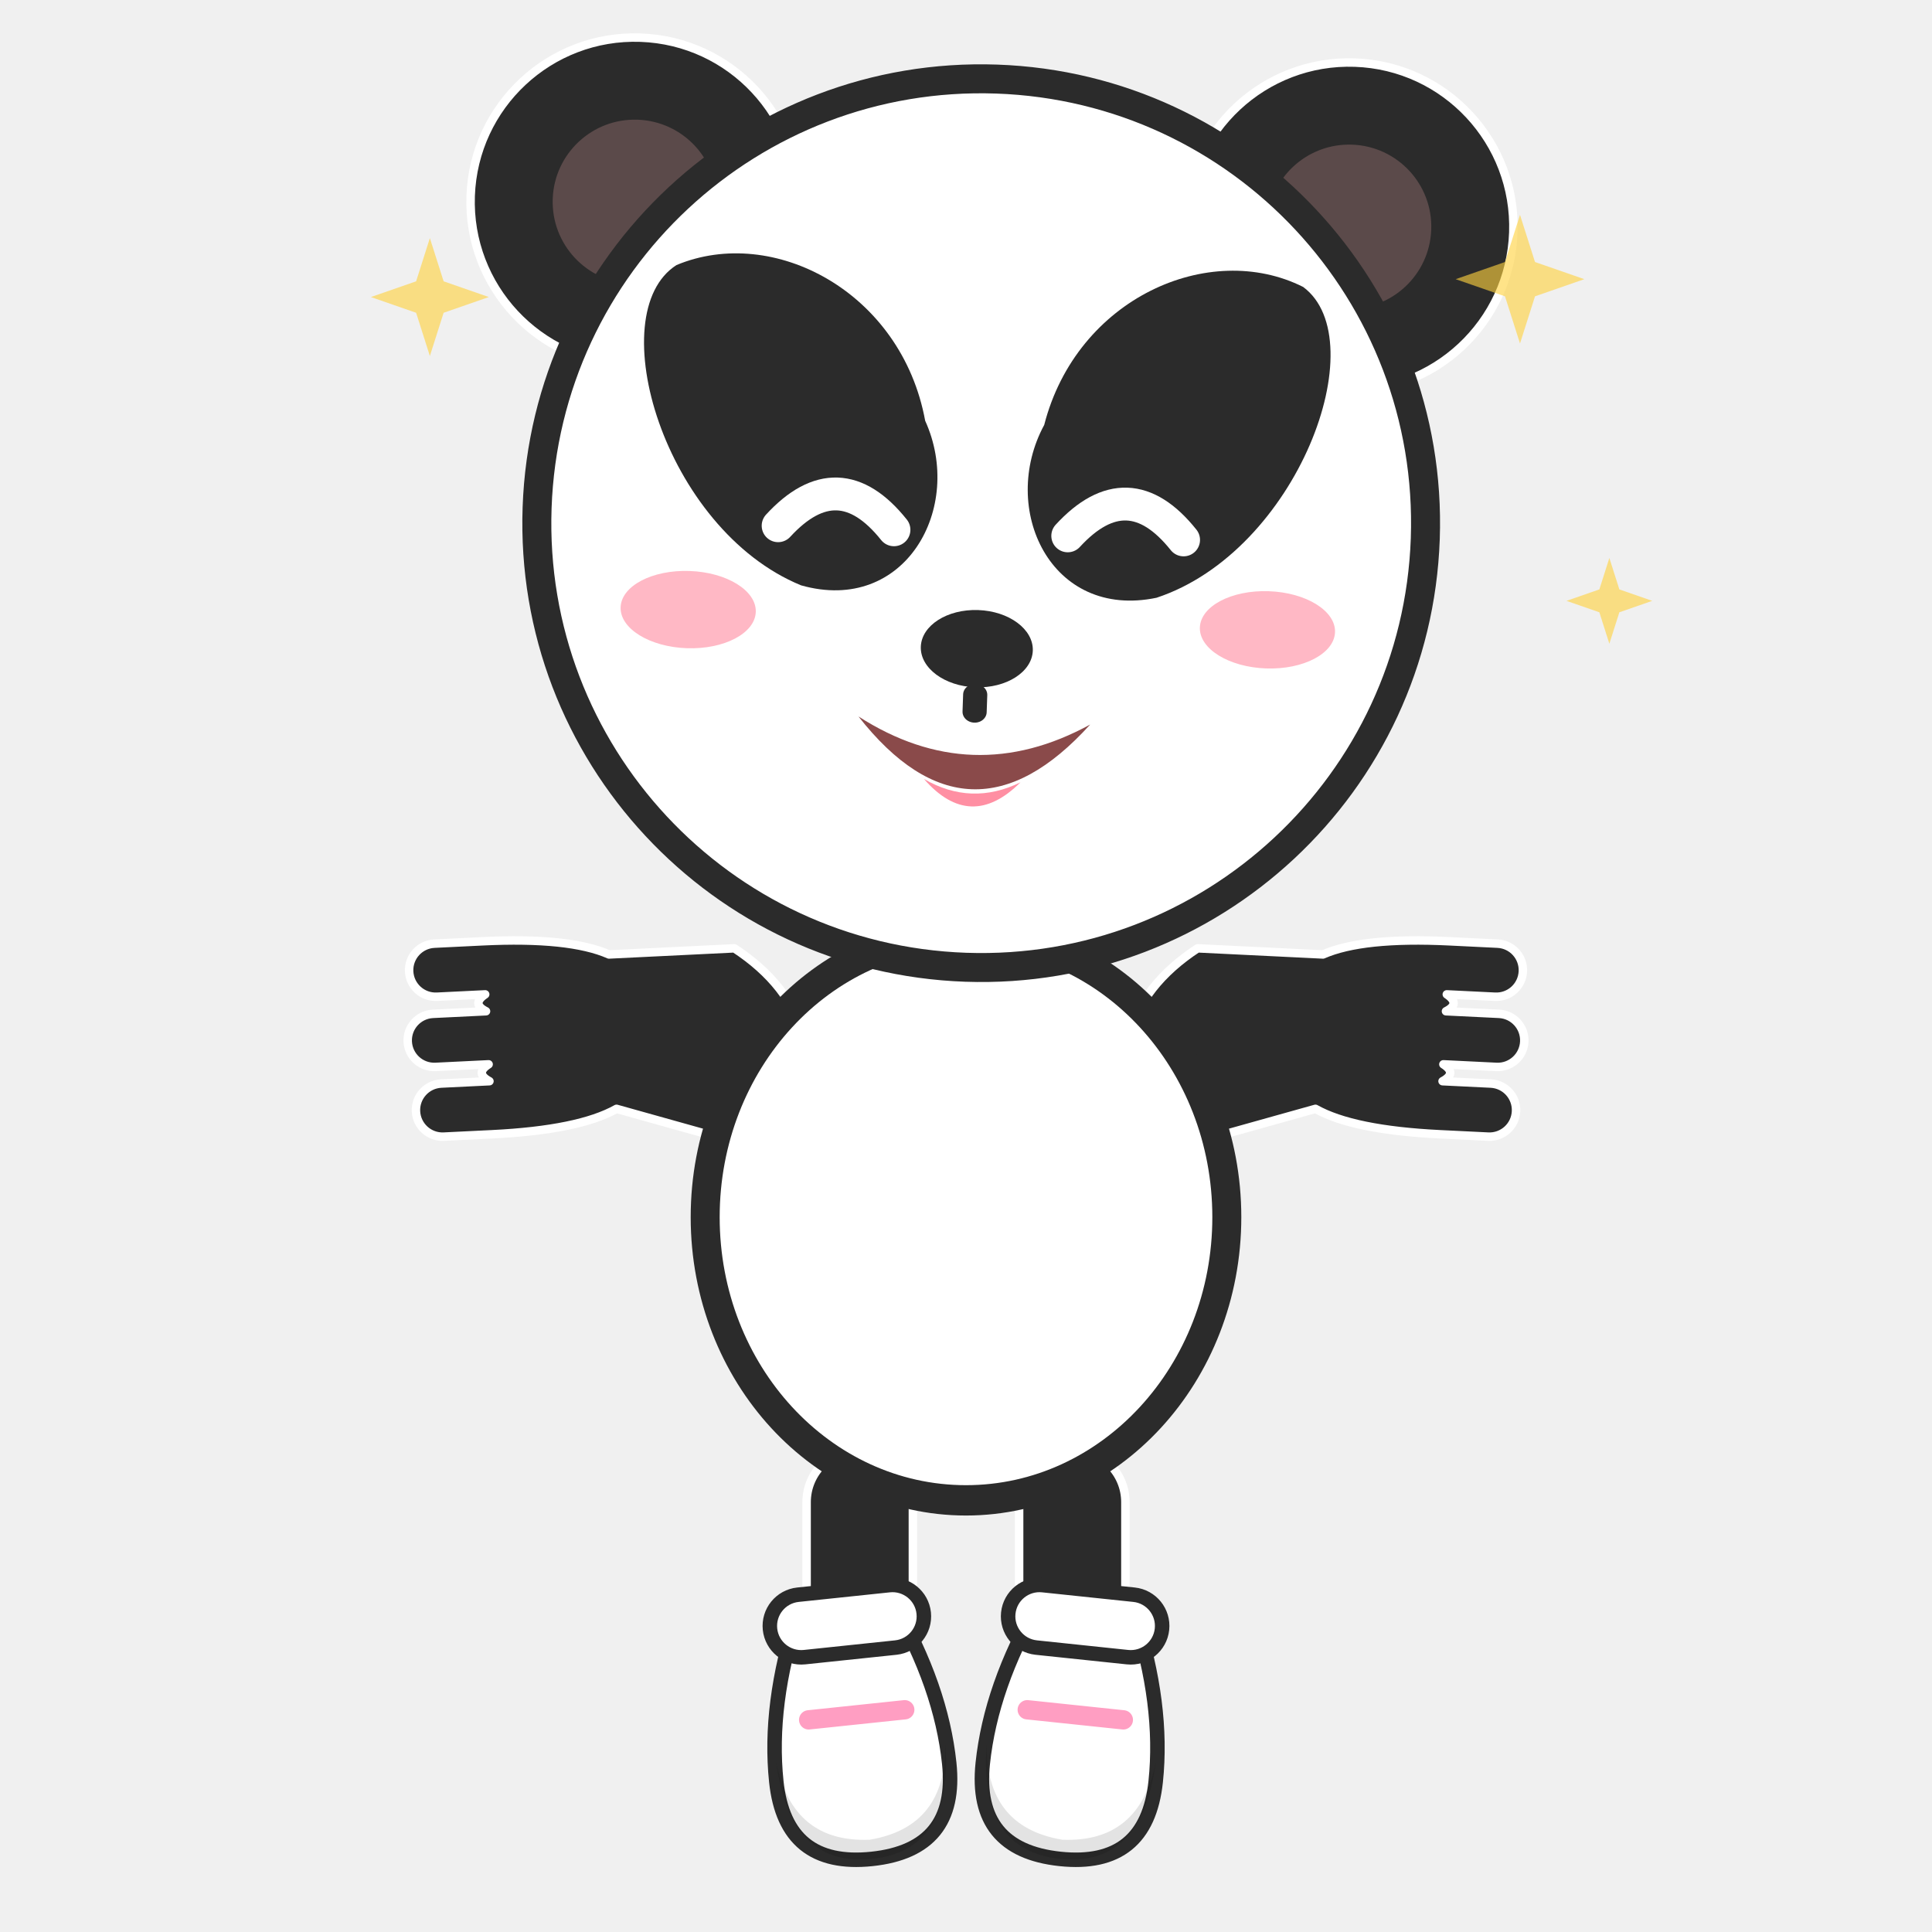
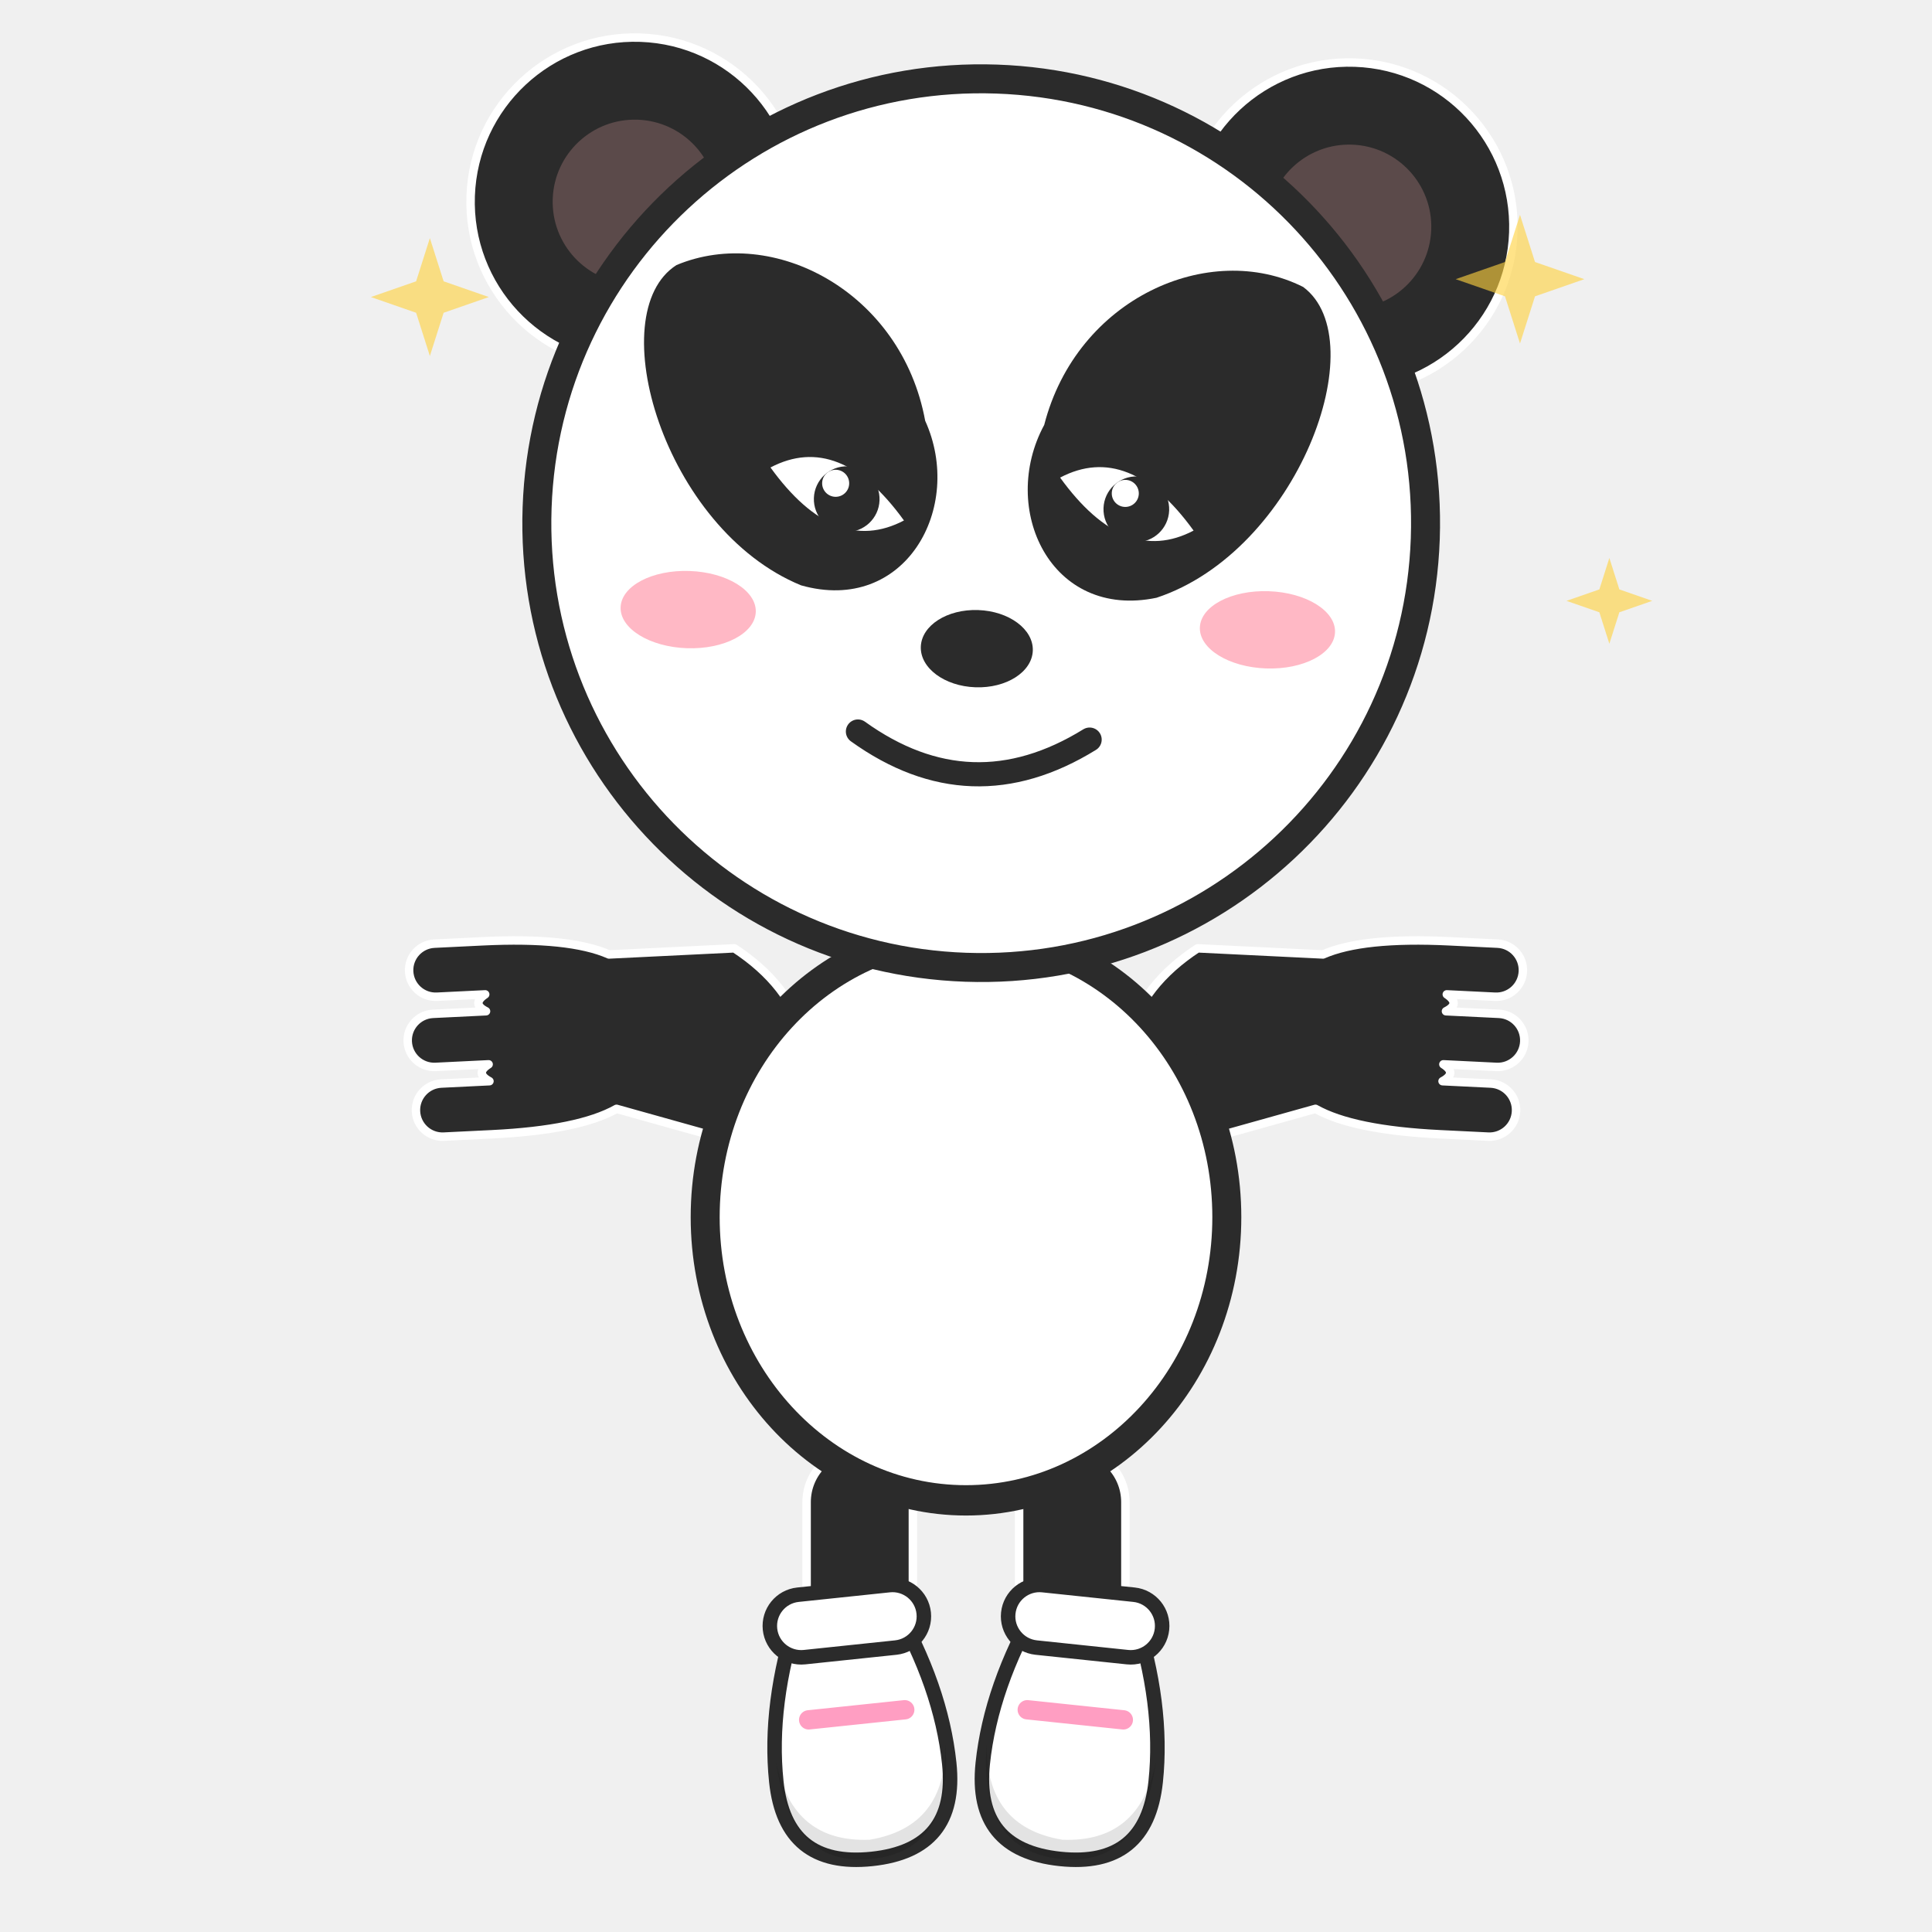
<svg xmlns="http://www.w3.org/2000/svg" viewBox="0 0 200 200" width="200" height="200" role="img" aria-label="Panda feliz">
  <defs>
    <g id="foot">
      <path d="M84 170Q80 179 80 187Q80 196 89 196Q98 196 98 187Q98 179 94 170Z" fill="#fff" stroke="#2b2b2b" stroke-width="1.5" />
      <path d="M80.2 185Q80.5 196 89 196Q97.5 196 97.8 185Q97 193.5 89 194Q81 193.5 80.2 185Z" fill="#000" opacity="0.11" />
      <rect x="81" y="168" width="16" height="6.5" rx="3.25" fill="#fff" stroke="#2b2b2b" stroke-width="1.5" />
      <path d="M84 181H94" fill="none" stroke="#ff9ec2" stroke-width="2" stroke-linecap="round" />
    </g>
    <path id="patch" d="M71 29C63 33 67 55 80 62C90 66 97 56 94 47C93 34 81 26 71 29Z" fill="#2b2b2b" />
    <path id="spark" d="M0 -6 L1.4 -1.6 L6 0 L1.4 1.6 L0 6 L-1.4 1.6 L-6 0 L-1.4 -1.6 Z" />
    <path id="arm" d="M82 116Q68 110 60 121L60 134Q58 138 58 147L58 152A2.75 2.75 0 0 0 63.5 152L63.5 147Q64.4 148.5 65.25 147L65.25 152.5A2.75 2.75 0 0 0 70.75 152.5L70.75 147Q71.6 148.5 72.5 147L72.5 152A2.75 2.75 0 0 0 78 152L78 147Q78 138 76 134L82 116Z" />
  </defs>
  <g class="panda" data-emotion="feliz" fill="#2b2b2b" stroke-linejoin="round">
    <g class="legs" stroke="#fff" stroke-width="0.875">
      <rect x="83.5" y="150" width="11" height="30" rx="5.5" />
      <rect x="105.5" y="150" width="11" height="30" rx="5.5" />
    </g>
    <use href="#foot" transform="translate(0 -0.50) translate(0 -3) rotate(-6 89 184)" />
    <use href="#foot" transform="translate(0 -0.50) matrix(-1 0 0 1 200 0) translate(0 -3) rotate(-6 89 184)" />
    <g class="arms" stroke="#fff" stroke-width="0.875">
      <g transform="rotate(5.20 80 118) rotate(82 80 118)">
        <use href="#arm" />
      </g>
      <g transform="rotate(-5.20 120 118) matrix(-1 0 0 1 200 0) rotate(82 80 118)">
        <use href="#arm" />
      </g>
    </g>
    <ellipse transform="translate(100 126) scale(1 1.047) translate(-100 -126)" class="body" cx="100" cy="126" rx="27" ry="28" fill="#fff" stroke="#2b2b2b" stroke-width="3" />
    <g class="head" transform="rotate(-1.00 100 102) translate(0 -1.87) rotate(3 100 102)">
      <g class="ears" stroke="#fff" stroke-width="0.875">
        <circle cx="63" cy="24" r="17" />
        <circle cx="137" cy="24" r="17" />
      </g>
      <circle cx="63" cy="24" r="8.5" fill="#5b4a4a" />
      <circle cx="137" cy="24" r="8.5" fill="#5b4a4a" />
      <circle class="skull" cx="100" cy="56" r="46" fill="#fff" stroke="#2b2b2b" stroke-width="3" />
      <g class="patches">
        <use href="#patch" transform="translate(85 50) scale(1.04) rotate(-8) translate(-85 -50)" />
        <use href="#patch" transform="matrix(-1 0 0 1 200 0) translate(85 50) scale(1.04) rotate(-8) translate(-85 -50)" />
      </g>
-       <g transform="translate(0.00 0) translate(100 55) scale(1.000 1.000) translate(-100 -55)" class="eyes" fill="none" stroke="#fff" stroke-width="3.4" stroke-linecap="round">
-         <path d="M79 57 Q85 50 91 57" />
-         <path d="M109 57 Q115 50 121 57" />
+       <g transform="translate(0.00 0) translate(100 55) scale(1.000 1.000) translate(-100 -55)" class="eyes">
+         <path d="M78 51 Q85 47 92 56 Q85 60 78 51 Z" fill="#fff" />
+         <path d="M108 51 Q115 47 122 56 Q115 60 108 51 Z" fill="#fff" />
+         <circle cx="86" cy="54" r="3.4" fill="#2b2b2b" />
+         <circle cx="116" cy="54" r="3.4" fill="#2b2b2b" />
+         <circle cx="84.8" cy="52.4" r="1.4" fill="#fff" />
+         <circle cx="114.8" cy="52.4" r="1.4" fill="#fff" />
      </g>
      <ellipse class="nose" cx="100" cy="69" rx="5.8" ry="4" />
-       <g transform="translate(0.00 0) translate(100 80) scale(1 0.890) translate(-100 -80)" class="mouth">
-         <path d="M100 73 V75" fill="none" stroke="#2b2b2b" stroke-width="2.5" stroke-linecap="round" />
-         <path d="M88 76 Q100 92 112 76 Q100 84 88 76 Z" fill="#8a4a4a" />
-         <path d="M95 83 Q100 89 105 83 Q100 86 95 83 Z" fill="#ff8fa3" />
+       <g transform="translate(0.00 0) translate(100 80) scale(1 1.000) translate(-100 -80)" class="mouth">
+         <path d="M88 78 Q100 86 112 78" fill="none" stroke="#2b2b2b" stroke-width="2.5" stroke-linecap="round" />
      </g>
      <g class="blush" fill="#ffb3c1" opacity="0.93">
        <ellipse cx="70" cy="66" rx="7" ry="4" />
        <ellipse cx="130" cy="66" rx="7" ry="4" />
      </g>
    </g>
    <g transform="translate(0.00 0.00) translate(100 40) scale(0.925) translate(-100 -40)" opacity="0.62" class="extra" fill="#ffd23f">
      <use href="#spark" transform="translate(40 30) scale(1.1)" />
      <use href="#spark" transform="translate(162 28) scale(1.2)" />
      <use href="#spark" transform="translate(172 64) scale(0.8)" />
    </g>
  </g>
</svg>
